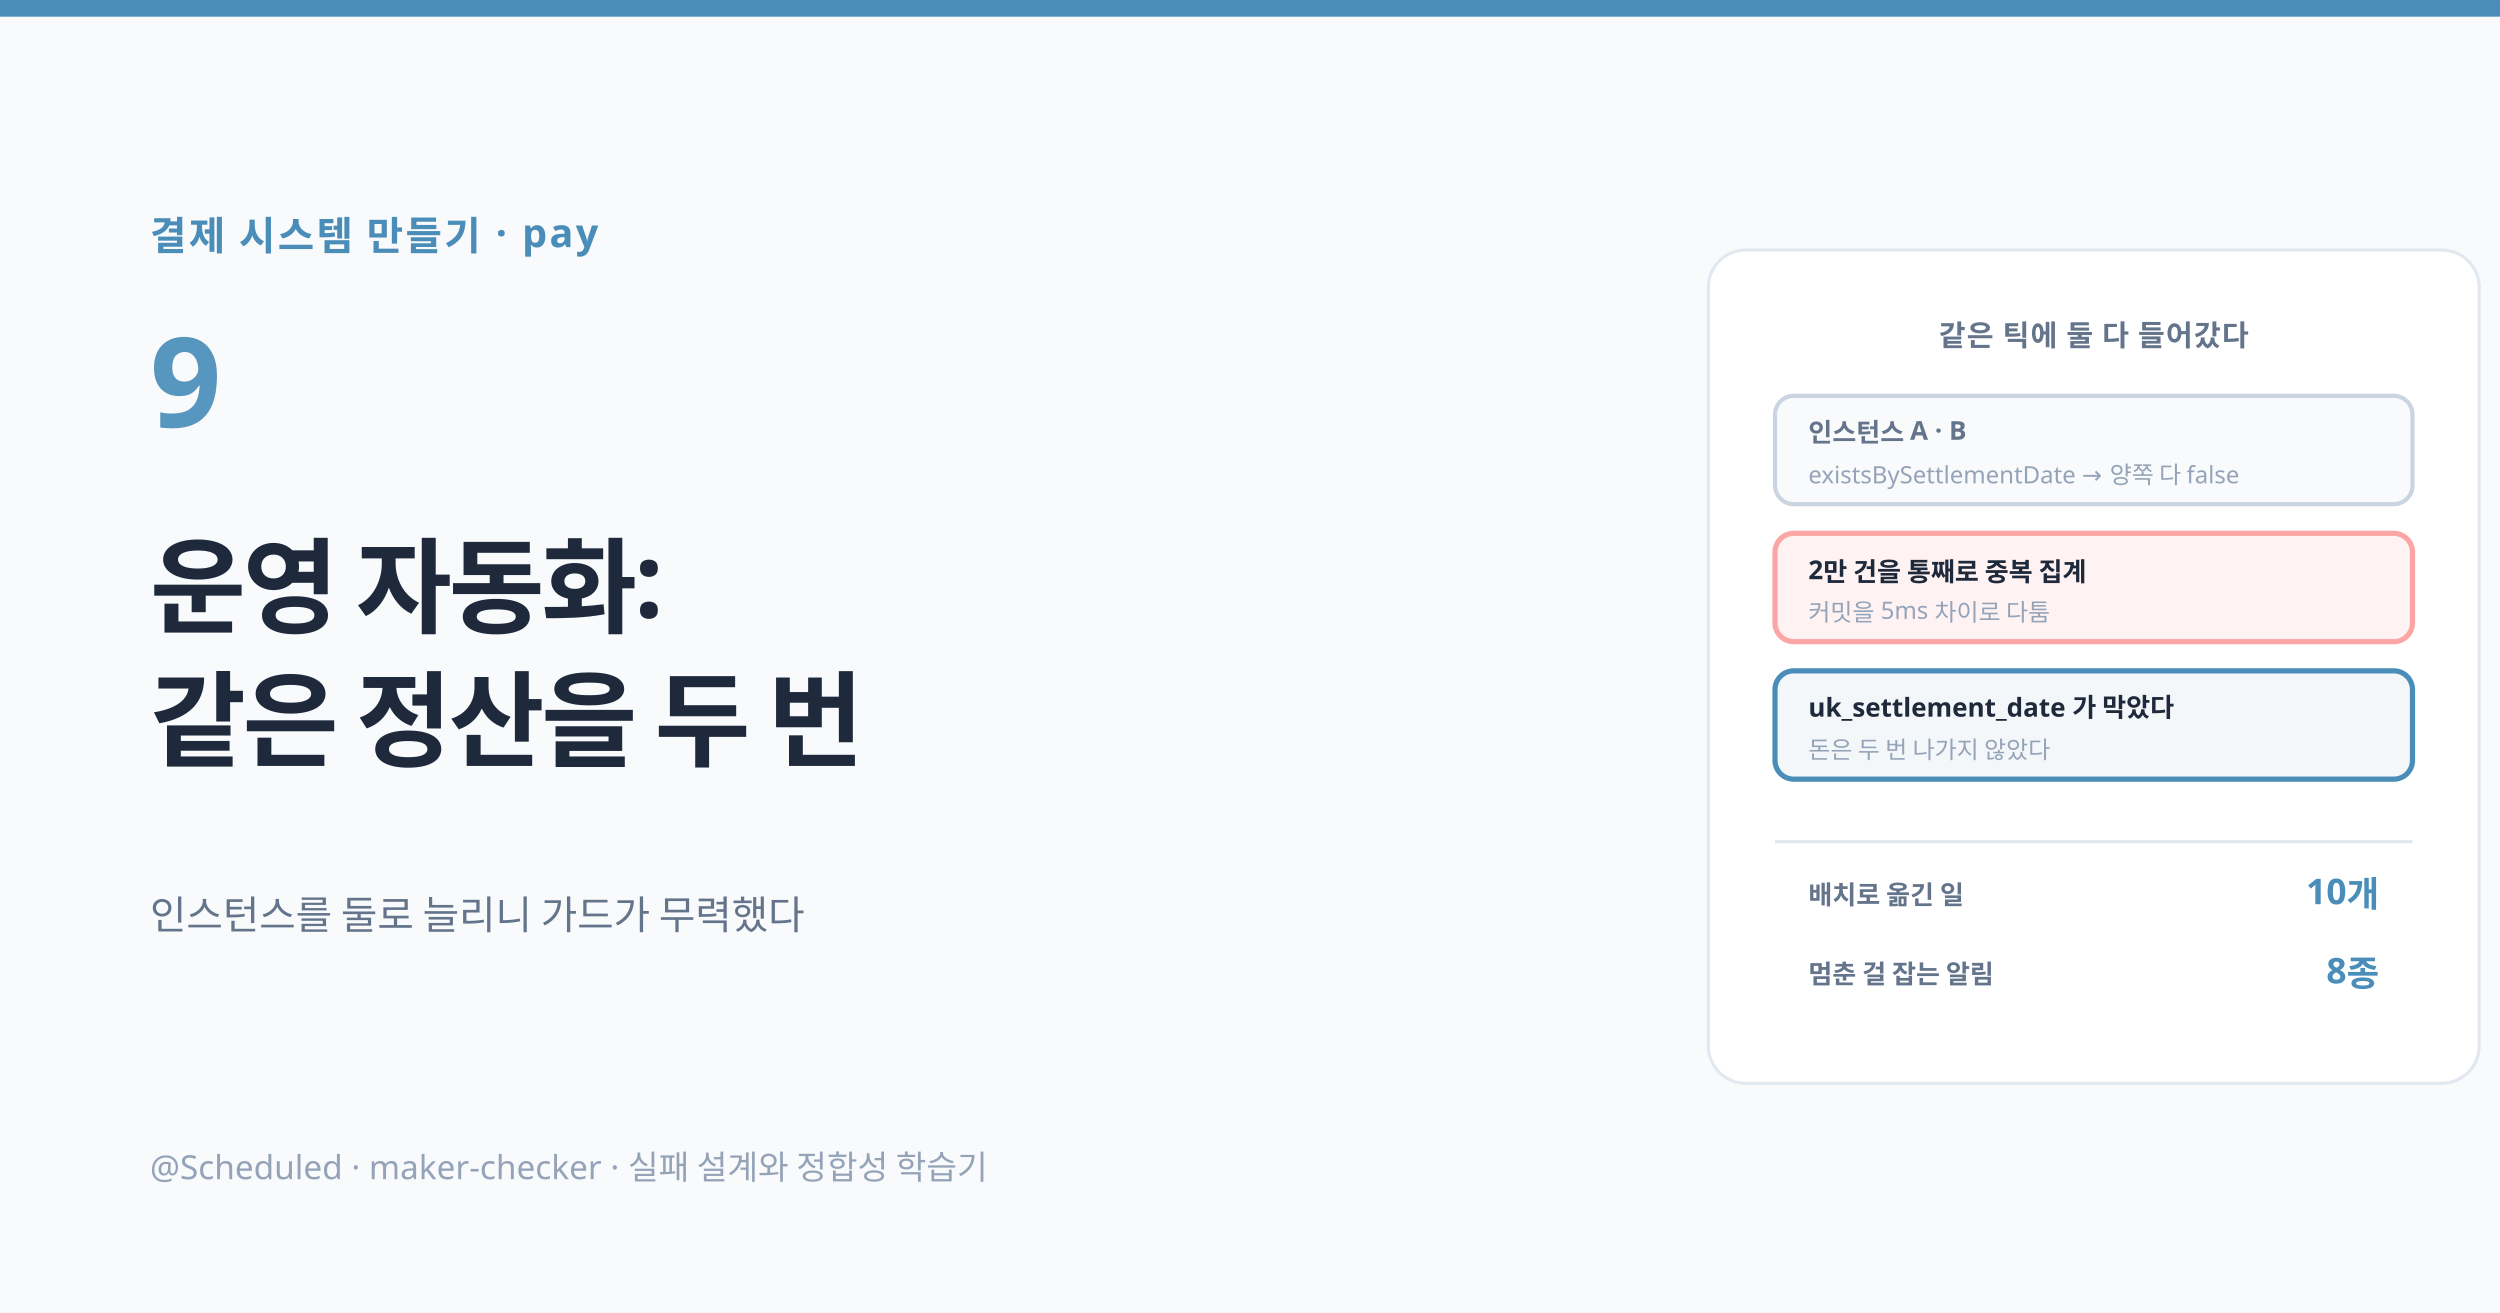
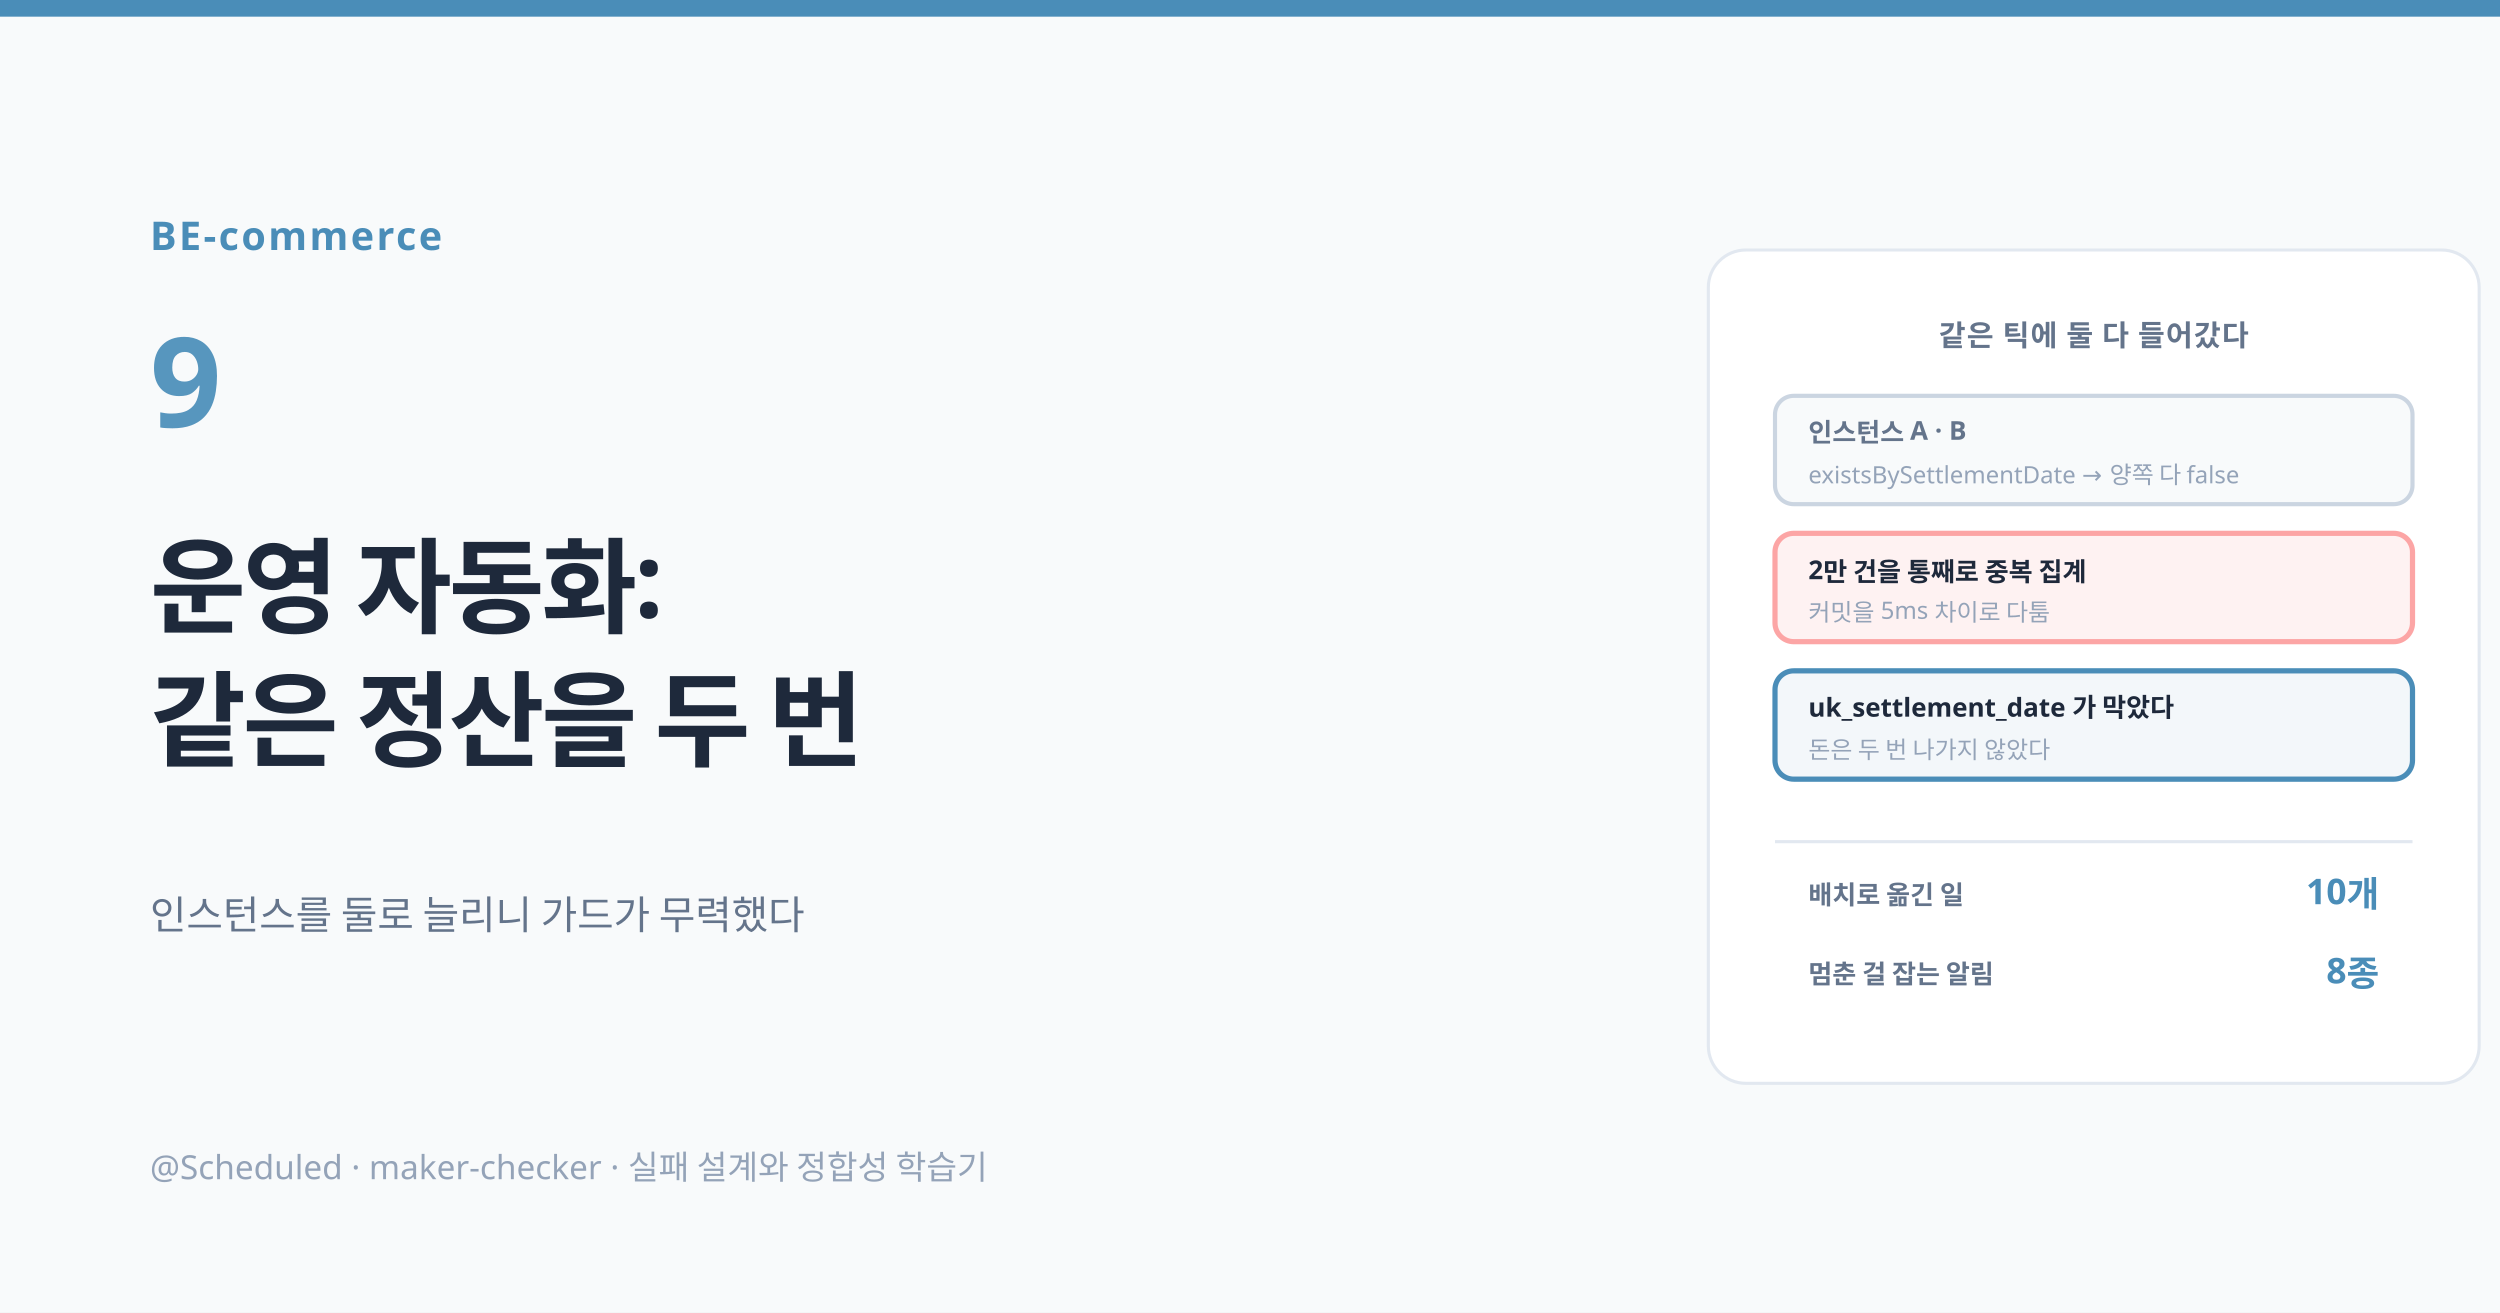
<svg xmlns="http://www.w3.org/2000/svg" viewBox="0 0 1200 630" font-family="'Pretendard', 'Apple SD Gothic Neo', system-ui, sans-serif">
  <rect width="1200" height="630" fill="#f8fafb" />
  <rect width="1200" height="8" fill="#4a8db8" />
  <rect x="820" y="120" width="370" height="400" rx="18" fill="#ffffff" stroke="#e2e8f0" stroke-width="1.5" />
  <text x="1005" y="166" text-anchor="middle" font-size="14" font-weight="700" fill="#64748b" letter-spacing="0.04em">같은 틱에 둘 다 들어갔다</text>
  <rect x="852" y="190" width="306" height="52" rx="9" fill="#f8fafb" stroke="#cbd5e1" stroke-width="2" />
  <text x="868" y="212" font-size="12.5" font-weight="700" fill="#64748b">인스턴스 A · B</text>
  <text x="868" y="232" font-size="11.5" fill="#94a3b8">existsBySettlementDate → 양쪽 다 false</text>
  <rect x="852" y="256" width="306" height="52" rx="9" fill="#fef2f2" stroke="#fca5a5" stroke-width="2.5" />
  <text x="868" y="278" font-size="12.5" font-weight="700" fill="#1e293b">2만 건을 통째로 중복 집계</text>
  <text x="868" y="298" font-size="11.5" fill="#94a3b8">커밋을 5ms 차이로 다툼</text>
  <rect x="852" y="322" width="306" height="52" rx="9" fill="#4a8db810" stroke="#4a8db8" stroke-width="2.5" />
  <text x="868" y="344" font-size="12.5" font-weight="700" fill="#1e293b">uk_settlement_date 가 막았다</text>
  <text x="868" y="364" font-size="11.5" fill="#94a3b8">돈은 두 번 나가지 않았다</text>
  <line x1="852" y1="404" x2="1158" y2="404" stroke="#e2e8f0" stroke-width="1.5" />
  <text x="868" y="434" font-size="12.5" font-weight="700" fill="#64748b">배치로 옮긴 일</text>
  <text x="1142" y="434" text-anchor="end" font-size="17" font-weight="900" fill="#4a8db8">10개</text>
  <text x="868" y="472" font-size="12.5" font-weight="700" fill="#64748b">멈춘 걸 잡는 알림</text>
  <text x="1142" y="472" text-anchor="end" font-size="17" font-weight="900" fill="#4a8db8">8종</text>
-   <text x="72" y="120" font-size="19" font-weight="700" fill="#4a8db8" letter-spacing="0.06em">결제 시스템 만들기 · pay</text>
+   <text x="72" y="120" font-size="19" font-weight="700" fill="#4a8db8" letter-spacing="0.06em">BE-commerce</text>
  <text x="72" y="205" font-size="60" font-weight="900" fill="#4a8db8" opacity="0.92">9</text>
  <text x="72" y="300" font-size="50" font-weight="800" fill="#1e293b" letter-spacing="-0.03em">운영 자동화:</text>
  <text x="72" y="364" font-size="50" font-weight="800" fill="#1e293b" letter-spacing="-0.03em">같은 정산을 두 번</text>
  <text x="72" y="446" font-size="19" fill="#64748b">인스턴스를 둘로 늘리니 가드가 무력했다</text>
  <text x="72" y="566" font-size="16" fill="#94a3b8">@Scheduled · maker-checker · 실패 설계와 정합성 학습기</text>
</svg>
